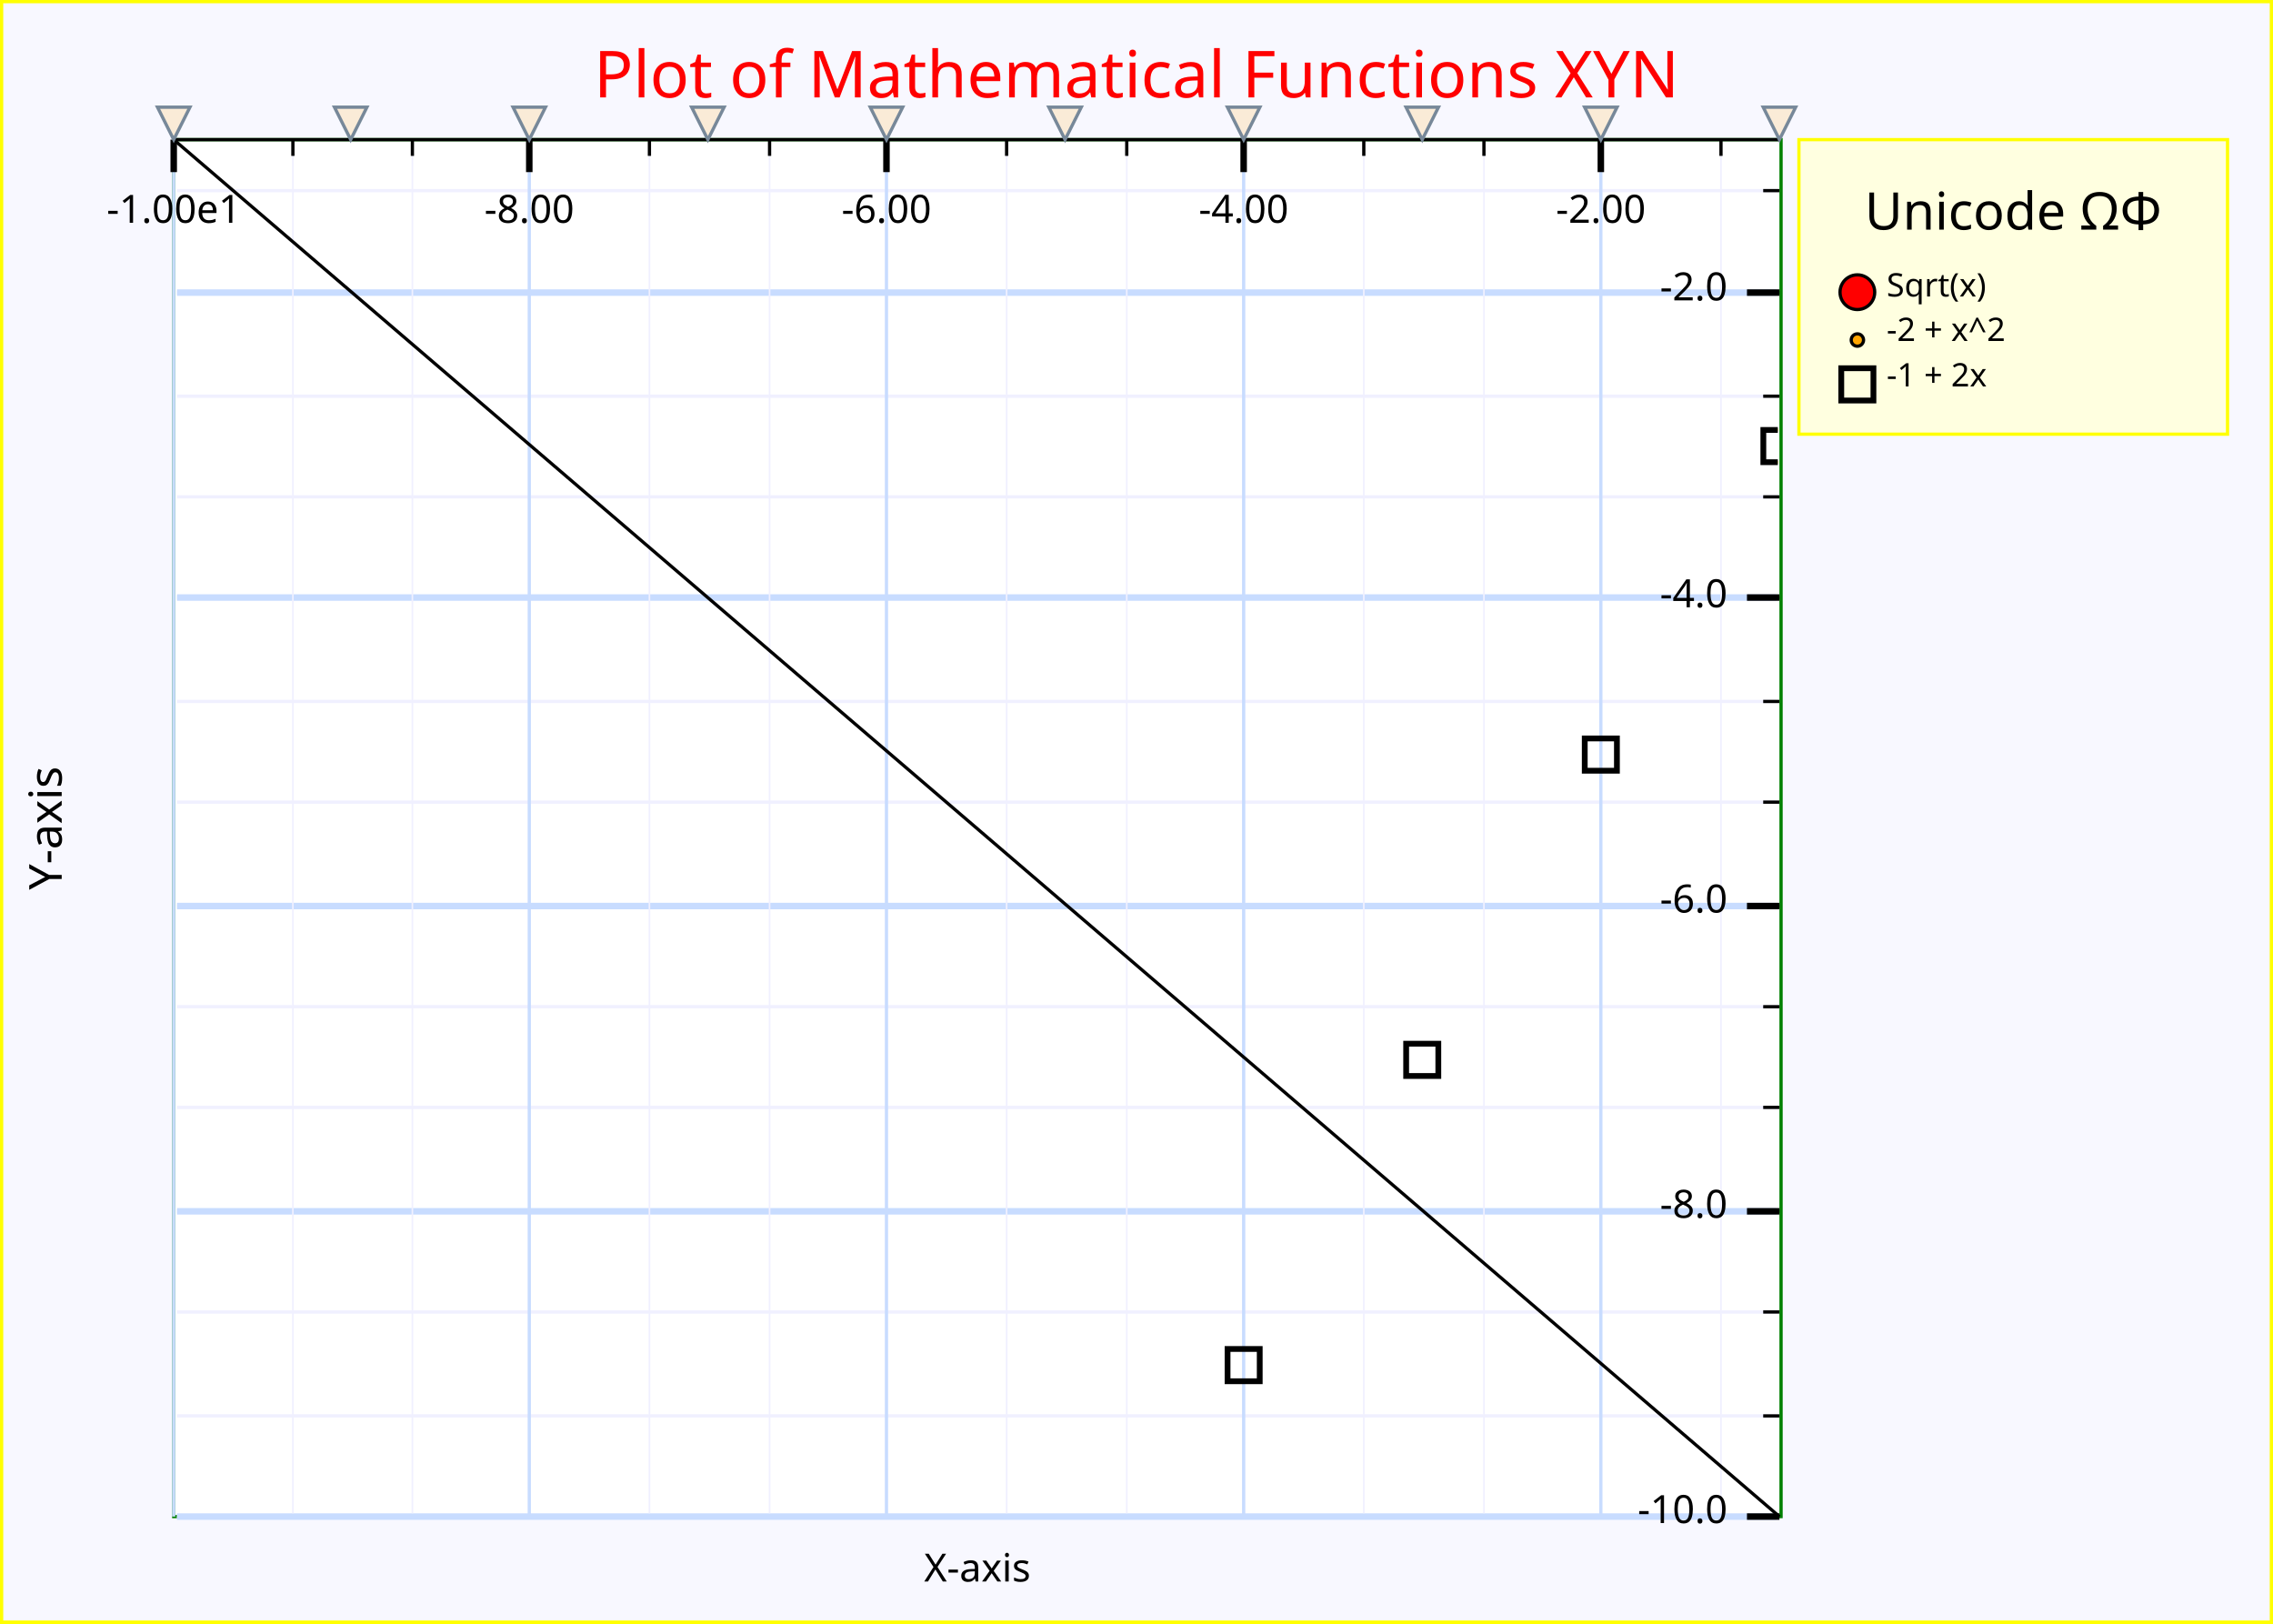
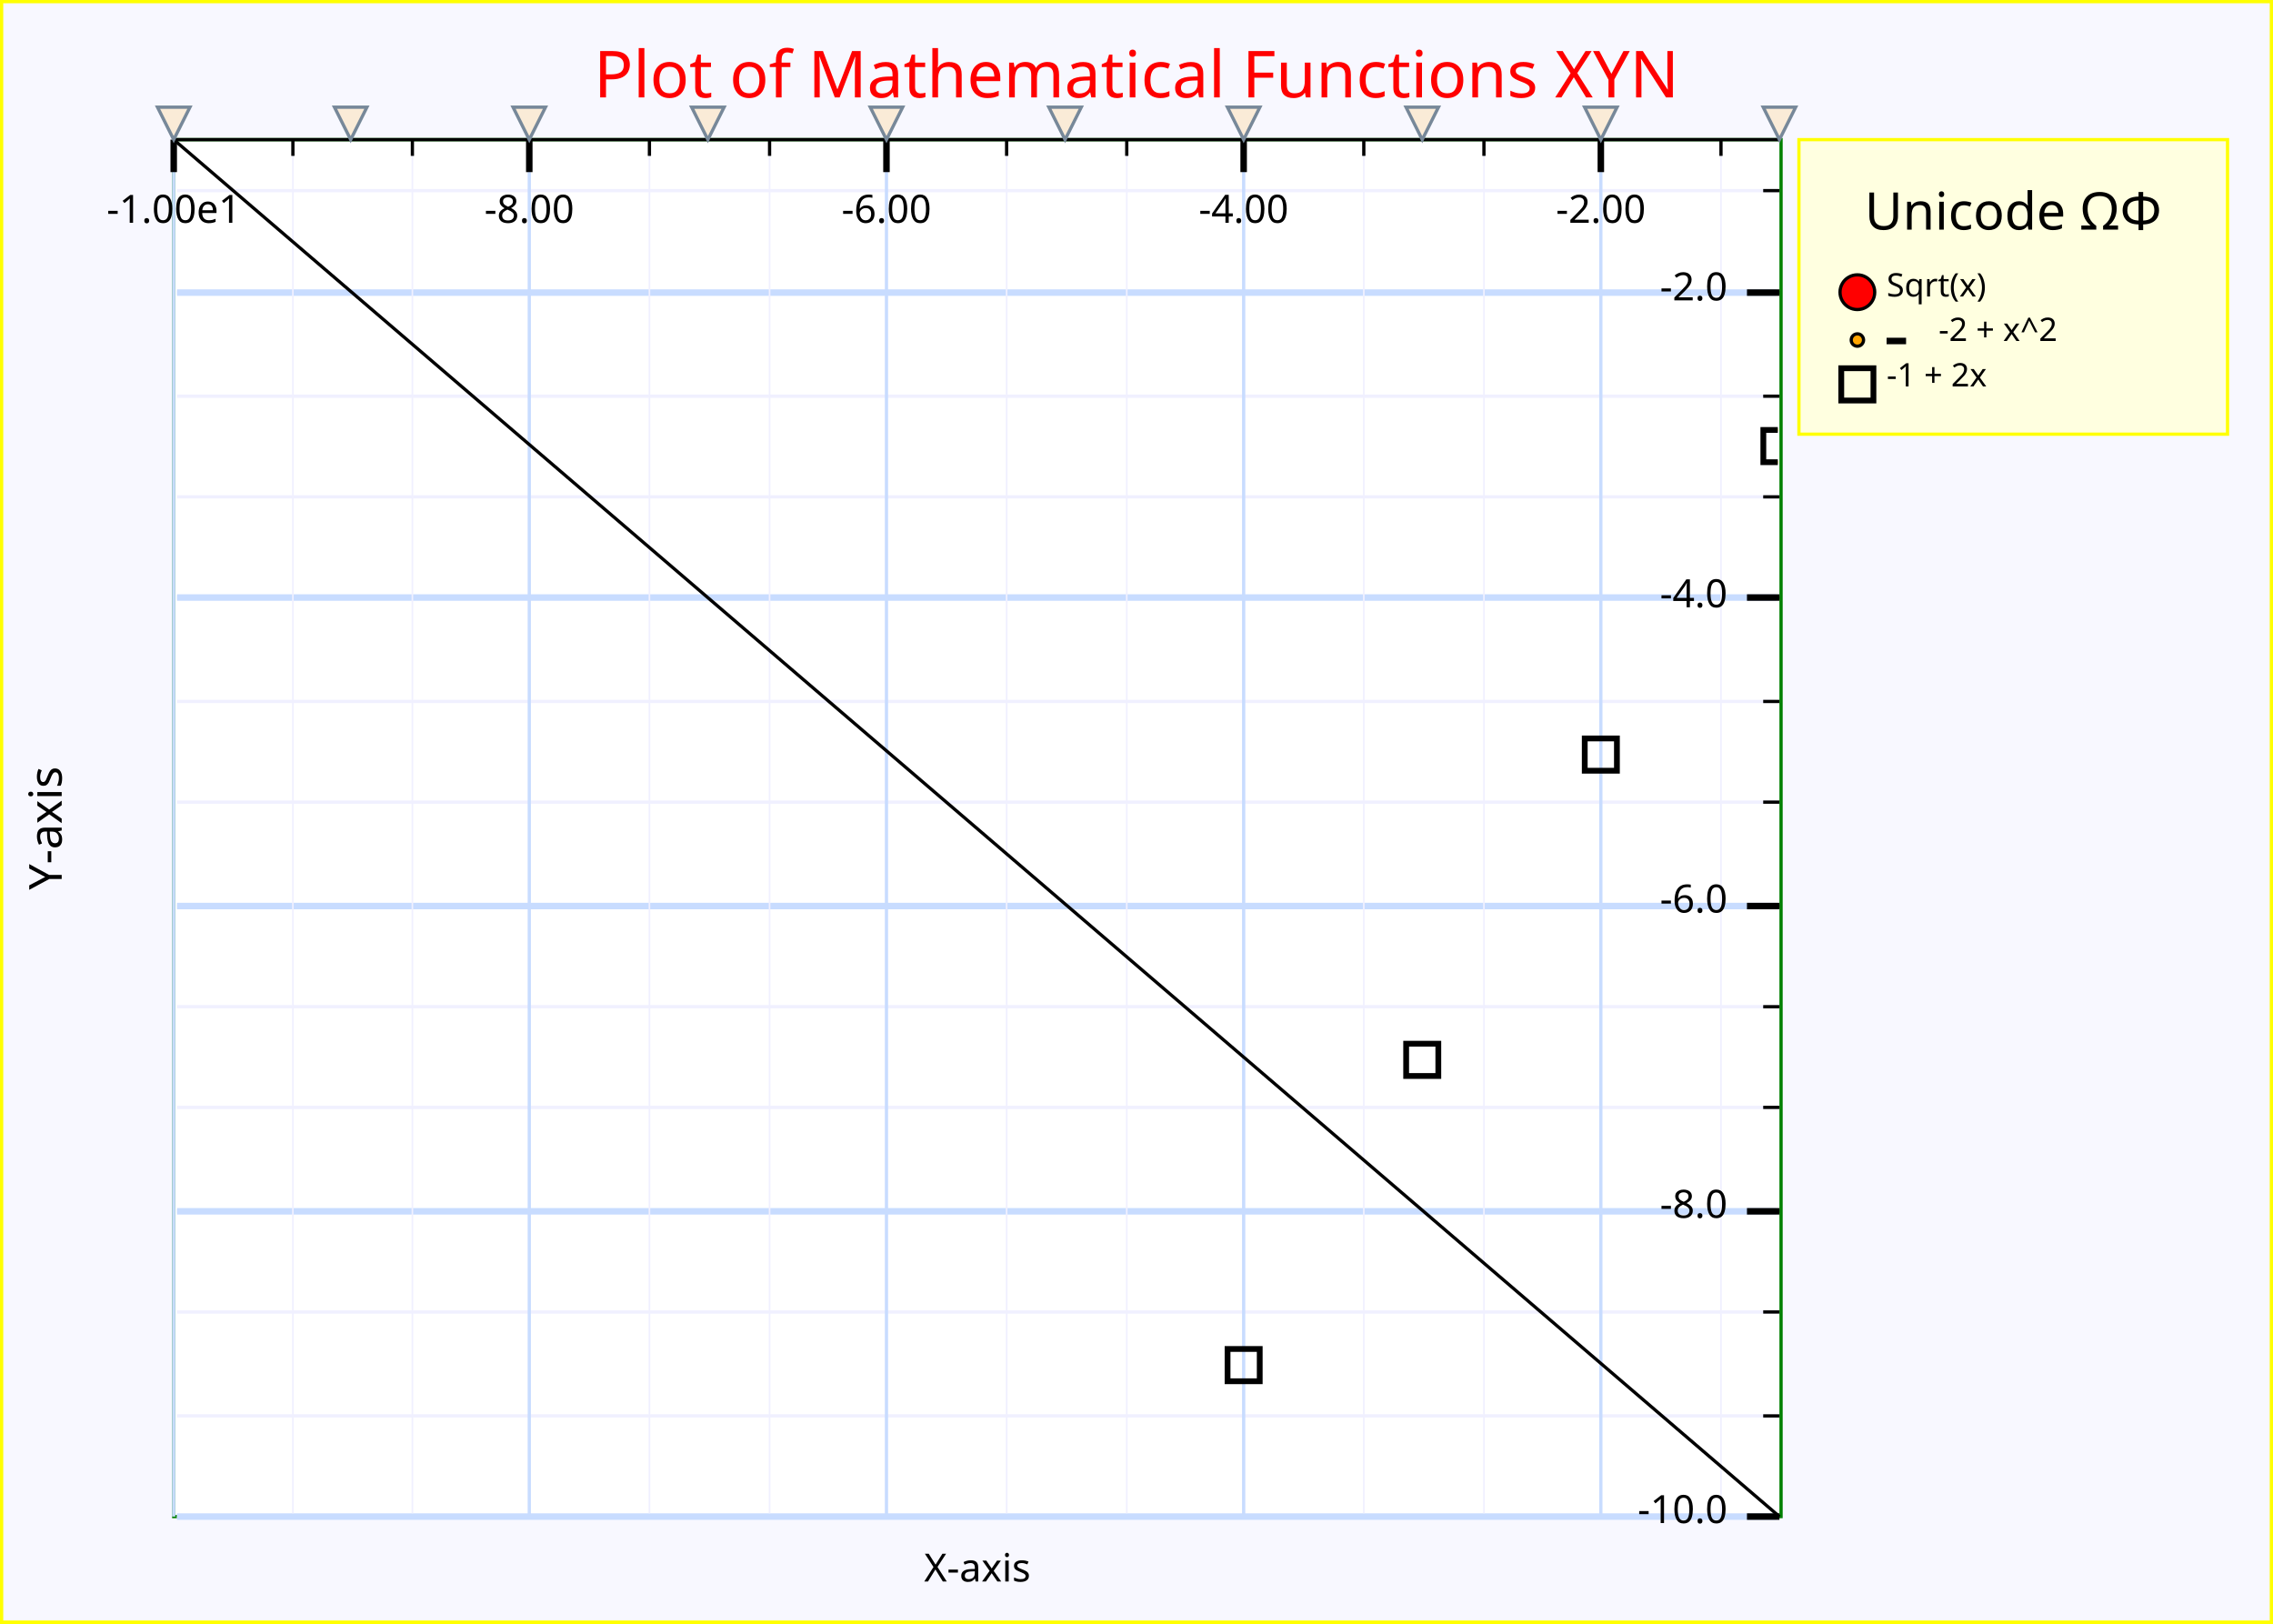
<svg xmlns="http://www.w3.org/2000/svg" width="700" height="500" version="1.1">
  <clipPath id="plot_window">
    <rect x="54.5" y="44" width="493" height="422" />
  </clipPath>
  <g id="imageBackground" stroke="rgb(255,255,0)" fill="rgb(248,248,255)" stroke-width="2">
    <rect x="0" y="0" width="700" height="500" />
  </g>
  <g id="plotBackground" stroke="rgb(0,128,0)" fill="rgb(255,255,255)" stroke-width="1">
    <rect x="53.5" y="43" width="495" height="424" />
  </g>
  <g id="yMinorGrid" stroke="rgb(240,240,255)" stroke-width="1">
    <path d="M54.5,58.7 L547,58.7  M54.5,90.1 L547,90.1  M54.5,122 L547,122  M54.5,153 L547,153  M54.5,184 L547,184  M54.5,184 L547,184  M54.5,216 L547,216  M54.5,247 L547,247  M54.5,279 L547,279  M54.5,310 L547,310  M54.5,341 L547,341  M54.5,373 L547,373  M54.5,404 L547,404  M54.5,436 L547,436  M54.5,467 L547,467  M54.5,467 L547,467  " fill="none" />
  </g>
  <g id="yMajorGrid" stroke="rgb(200,220,255)" stroke-width="2">
    <path d="M54.5,90.1 L547,90.1  M54.5,184 L547,184  M54.5,279 L547,279  M54.5,373 L547,373  M54.5,467 L547,467  " fill="none" />
  </g>
  <g id="xMinorGrid" stroke="rgb(240,240,255)" stroke-width="0.5">
    <path d="M530,44 L530,466  M457,44 L457,466  M420,44 L420,466  M347,44 L347,466  M310,44 L310,466  M237,44 L237,466  M200,44 L200,466  M127,44 L127,466  M90.2,44 L90.2,466  " fill="none" />
  </g>
  <g id="xMajorGrid" stroke="rgb(200,220,255)" stroke-width="1">
    <path d="M493,43 L493,467  M383,43 L383,467  M273,43 L273,467  M163,43 L163,467  M53.5,43 L53.5,467  " fill="none" />
  </g>
  <g id="yAxis" stroke="rgb(0,0,0)" stroke-width="1">
    <line x1="53.5" y1="43" x2="548" y2="467" />
  </g>
  <g id="xAxis" stroke="rgb(0,0,0)" stroke-width="1">
    <line x1="53.5" y1="43" x2="548" y2="43" />
  </g>
  <g id="yMinorTicks" stroke="rgb(0,0,0)" stroke-width="1">
    <path d="M543,58.7 L548,58.7  M543,90.1 L548,90.1  M543,122 L548,122  M543,153 L548,153  M543,184 L548,184  M543,184 L548,184  M543,216 L548,216  M543,247 L548,247  M543,279 L548,279  M543,310 L548,310  M543,341 L548,341  M543,373 L548,373  M543,404 L548,404  M543,436 L548,436  M543,467 L548,467  M543,467 L548,467  " fill="none" />
  </g>
  <g id="xMinorTicks" stroke="rgb(0,0,0)" stroke-width="1">
    <path d="M530,43 L530,48  M457,43 L457,48  M420,43 L420,48  M347,43 L347,48  M310,43 L310,48  M237,43 L237,48  M200,43 L200,48  M127,43 L127,48  M90.2,43 L90.2,48  " fill="none" />
  </g>
  <g id="yMajorTicks" stroke="rgb(0,0,0)" stroke-width="2">
    <path d="M538,90.1 L548,90.1  M538,184 L548,184  M538,279 L548,279  M538,373 L548,373  M538,467 L548,467  " fill="none" />
  </g>
  <g id="xMajorTicks" stroke="rgb(0,0,0)" stroke-width="2">
    <path d="M493,43 L493,53  M383,43 L383,53  M273,43 L273,53  M163,43 L163,53  M53.5,43 L53.5,53  " fill="none" />
  </g>
  <g id="xTicksValues">
    <text x="493" y="68.6" text-anchor="middle" font-size="12" font-family="Lucida Sans Unicode">-2.00	</text>
    <text x="383" y="68.6" text-anchor="middle" font-size="12" font-family="Lucida Sans Unicode">-4.00	</text>
    <text x="273" y="68.6" text-anchor="middle" font-size="12" font-family="Lucida Sans Unicode">-6.00	</text>
    <text x="163" y="68.6" text-anchor="middle" font-size="12" font-family="Lucida Sans Unicode">-8.00	</text>
    <text x="53.5" y="68.6" text-anchor="middle" font-size="12" font-family="Lucida Sans Unicode">-1.00e1	</text>
  </g>
  <g id="yTicksValues">
    <text x="532" y="92.5" text-anchor="end" font-size="12" font-family="Lucida Sans Unicode">-2.0	</text>
    <text x="532" y="187" text-anchor="end" font-size="12" font-family="Lucida Sans Unicode">-4.0	</text>
    <text x="532" y="281" text-anchor="end" font-size="12" font-family="Lucida Sans Unicode">-6.0	</text>
    <text x="532" y="375" text-anchor="end" font-size="12" font-family="Lucida Sans Unicode">-8.0	</text>
    <text x="532" y="469" text-anchor="end" font-size="12" font-family="Lucida Sans Unicode">-10.0	</text>
  </g>
  <g id="yLabel">
    <text x="19" y="255" text-anchor="middle" transform="rotate(-90 19 255)" font-size="14" font-family="Lucida Sans Unicode">Y-axis	</text>
  </g>
  <g id="xLabel">
    <text x="301" y="487" text-anchor="middle" font-size="12" font-family="Lucida Sans Unicode">X-axis	</text>
  </g>
  <g id="plotLines" stroke-width="2">
    <g clip-path="url(#plot_window)" stroke="rgb(0,0,0)" stroke-width="2">
      <path d="M53.5,-4.62e+03 S97.5,-3.9e+03 108,-3.73e+03 S152,-3.08e+03 163,-2.93e+03 S207,-2.35e+03 218,-2.22e+03 S262,-1.72e+03 273,-1.61e+03 S317,-1.18e+03 328,-1.09e+03 S372,-739 383,-664 S427,-390 438,-334 S482,-136 493,-98.3 S537,24.2 548,43 S592,90.1 603,90.1 S647,61.8 658,43 S702,-60.6 713,-98.3 S757,-277 768,-334 S812,-588 823,-664 S867,-993 878,-1.09e+03 S922,-1.49e+03 933,-1.61e+03 S977,-2.09e+03 988,-2.22e+03 S1.03e+03,-2.77e+03 1.04e+03,-2.93e+03 S1.09e+03,-3.56e+03 1.1e+03,-3.73e+03 S1.15e+03,-4.71e+03 1.15e+03,-4.62e+03 " fill="none" />
    </g>
  </g>
  <g id="plotPoints" clip-path="url(#plot_window)">
    <g stroke="rgb(0,0,0)" fill="rgb(255,255,0)">
      <text x="383" y="424" text-anchor="middle" font-size="14" font-family="Lucida Sans Unicode">□	</text>
      <text x="438" y="330" text-anchor="middle" font-size="14" font-family="Lucida Sans Unicode">□	</text>
      <text x="493" y="236" text-anchor="middle" font-size="14" font-family="Lucida Sans Unicode">□	</text>
      <text x="548" y="141" text-anchor="middle" font-size="14" font-family="Lucida Sans Unicode">□	</text>
    </g>
  </g>
  <g id="limitPoints" stroke="rgb(119,136,153)" fill="rgb(250,235,215)">
    <polygon points=" 48.5,33 58.5,33 53.5,43" />
    <polygon points=" 103,33 113,33 108,43" />
    <polygon points=" 158,33 168,33 163,43" />
    <polygon points=" 213,33 223,33 218,43" />
    <polygon points=" 268,33 278,33 273,43" />
    <polygon points=" 323,33 333,33 328,43" />
    <polygon points=" 378,33 388,33 383,43" />
    <polygon points=" 433,33 443,33 438,43" />
    <polygon points=" 488,33 498,33 493,43" />
    <polygon points=" 543,33 553,33 548,43" />
  </g>
  <g id="legendBackground" stroke="rgb(255,255,0)" fill="rgb(255,255,224)" stroke-width="1">
    <rect x="554" y="43" width="132" height="90.7" />
  </g>
  <g id="legendPoints">
    <g stroke="rgb(0,0,0)" fill="rgb(255,0,0)">
      <text x="572" y="93.6" text-anchor="middle" font-size="14" font-family="Lucida Sans Unicode">●	</text>
    </g>
    <g stroke="rgb(0,0,0)" fill="rgb(255,165,0)">
      <text x="572" y="106" text-anchor="middle" font-size="5" font-family="Lucida Sans Unicode">●	</text>
    </g>
    <g stroke="rgb(0,0,0)" fill="rgb(255,255,0)">
      <text x="572" y="122" text-anchor="middle" font-size="14" font-family="Lucida Sans Unicode">□	</text>
    </g>
  </g>
+   <g id="legendLines">
+     <g stroke="rgb(0,0,0)" stroke-width="2">
+       <line x1="581" y1="105" x2="587" y2="105" />
+     </g>
+   </g>
  <g id="legendText">
    <text x="620" y="70.7" text-anchor="middle" font-size="16" font-family="Lucida Sans Unicode" font-weight="normal" textLength="104">Unicode ΩΦ	</text>
    <text x="581" y="91.3" font-size="10" font-family="Lucida Sans Unicode" font-weight="normal" textLength="43.2">Sqrt(x)	</text>
-     <text x="581" y="105" font-size="10" font-family="Lucida Sans Unicode" font-weight="normal" textLength="48">-2 + x^2	</text>
+     <text x="597" y="105" font-size="10" font-family="Lucida Sans Unicode" font-weight="normal" textLength="48">-2 + x^2	</text>
    <text x="581" y="119" font-size="10" font-family="Lucida Sans Unicode" font-weight="normal" textLength="42">-1 + 2x	</text>
  </g>
  <g id="title" fill="rgb(255,0,0)">
    <text x="350" y="30" text-anchor="middle" font-size="20" font-family="Lucida Sans Unicode" font-weight="normal">Plot of Mathematical Functions XYN	</text>
  </g>
  <g id="plotXValues">
</g>
  <g id="plotYValues">
</g>
</svg>
